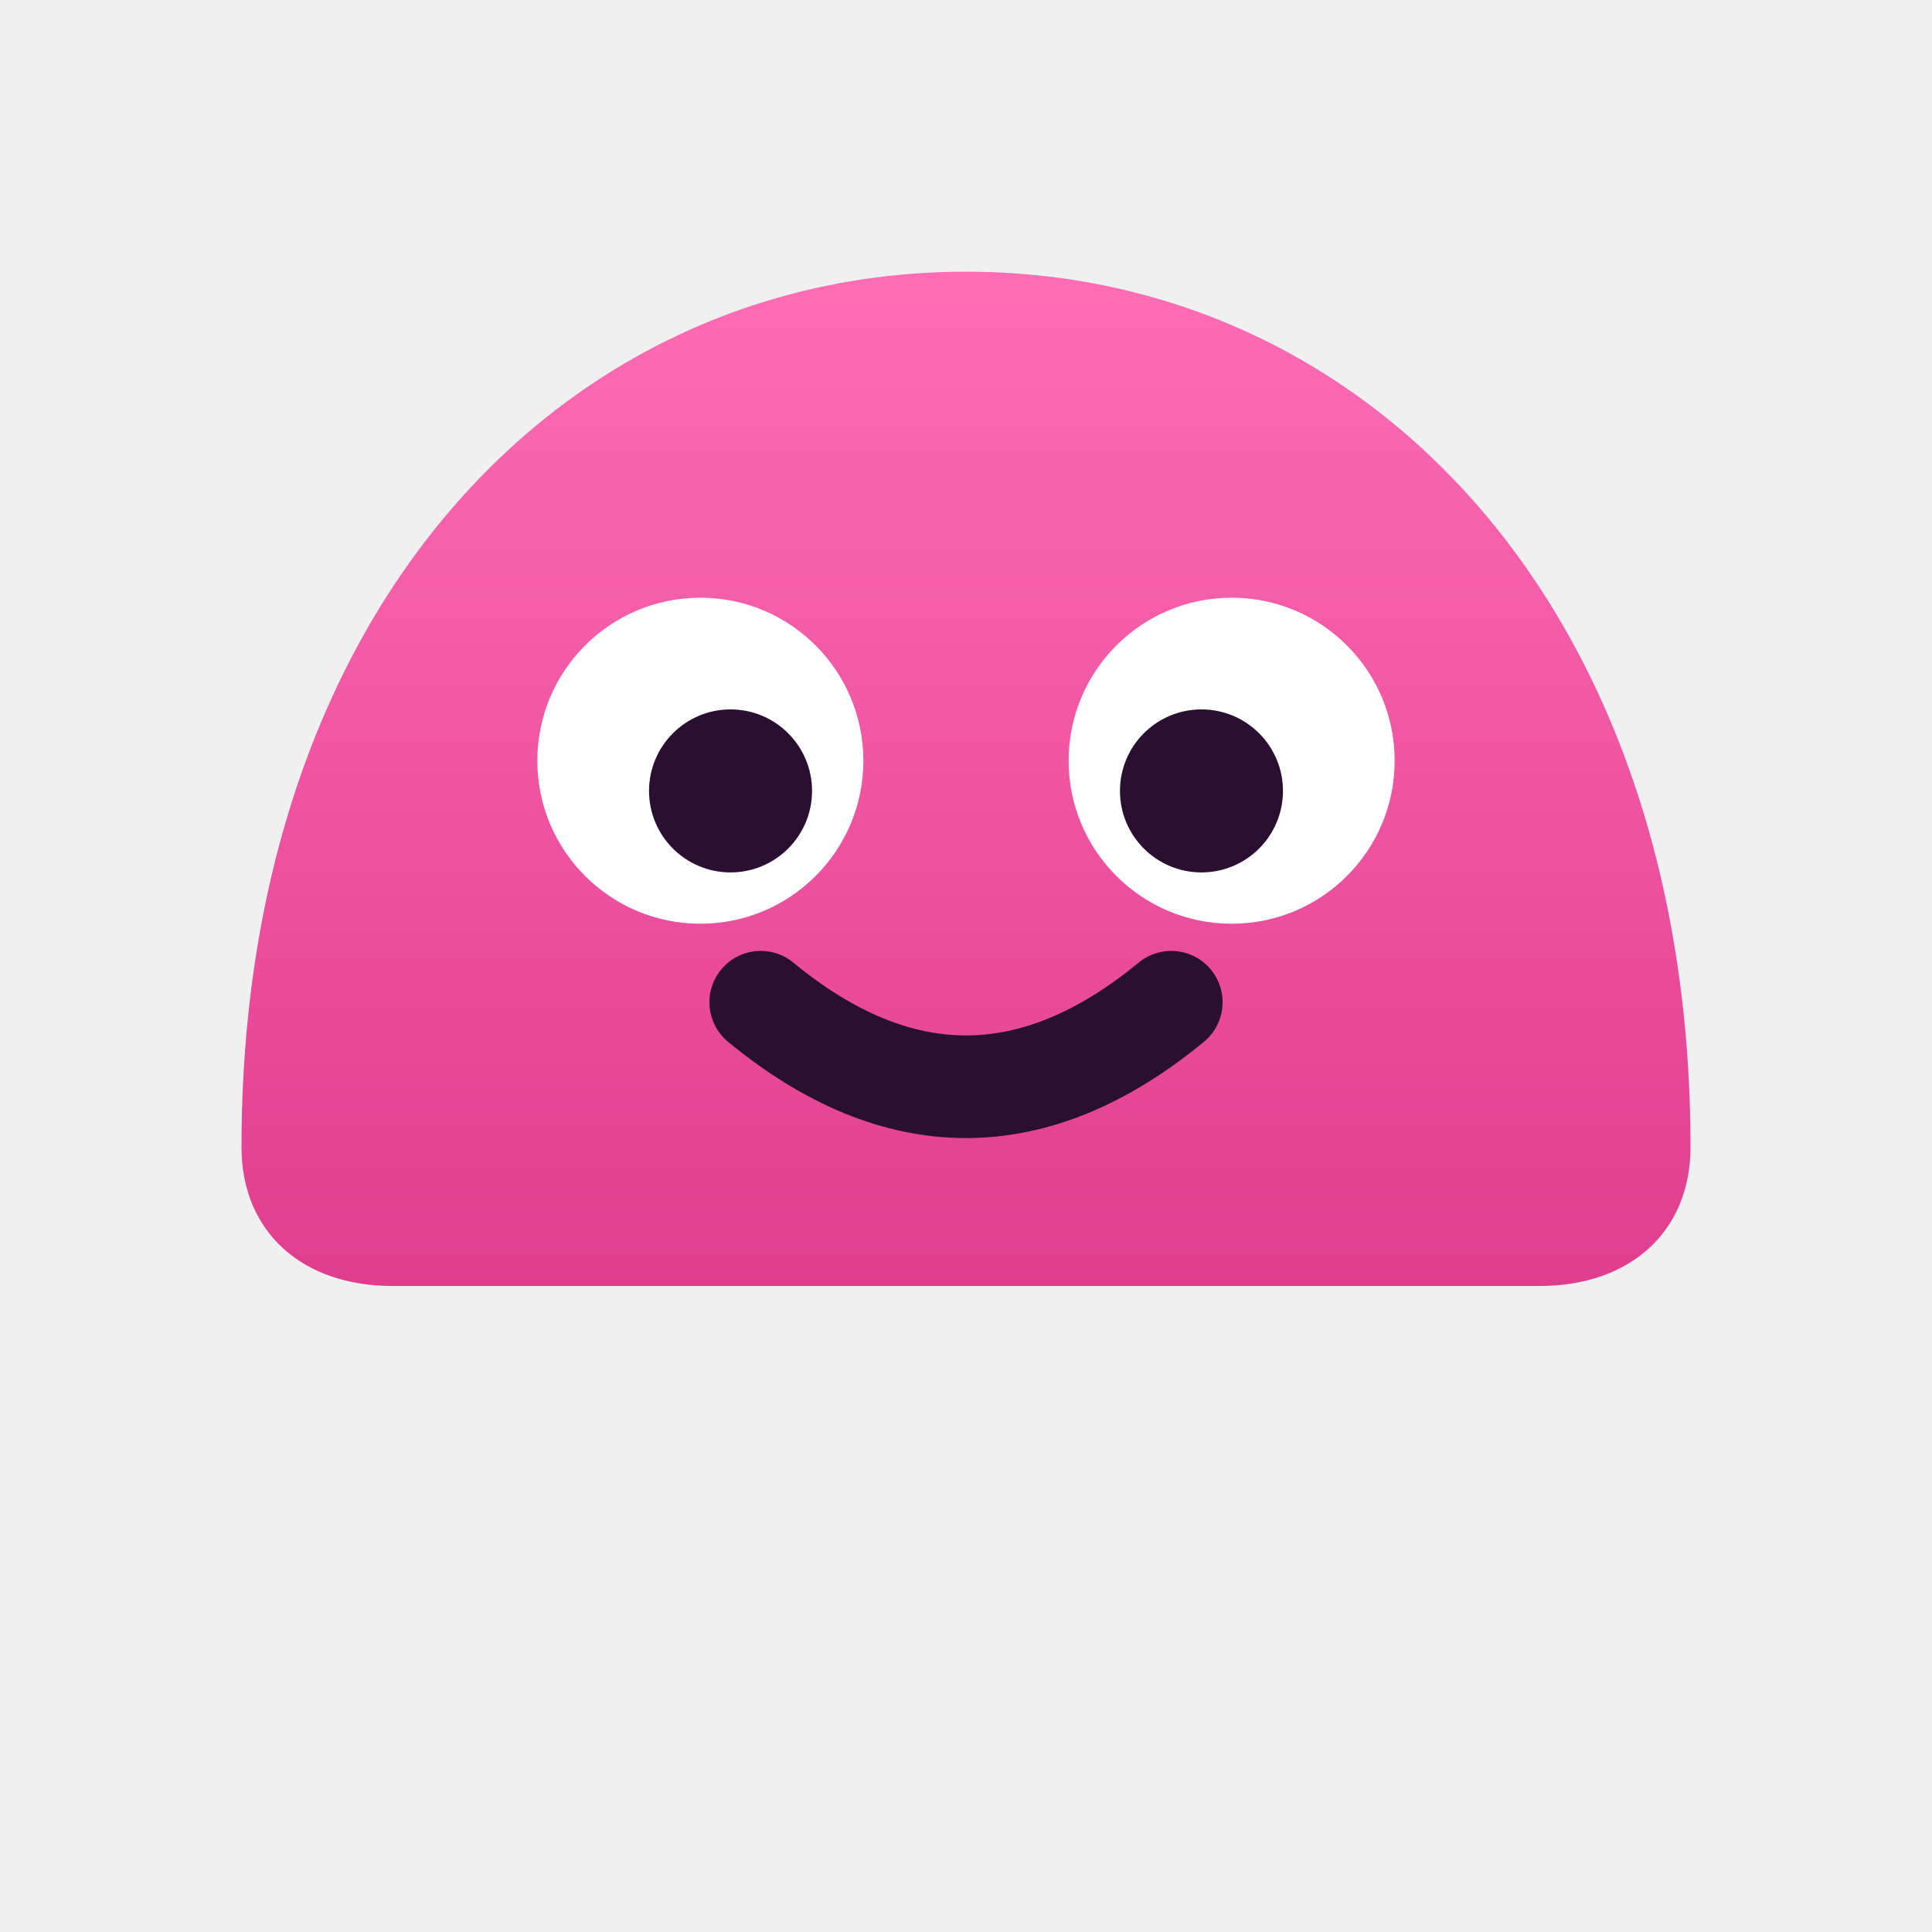
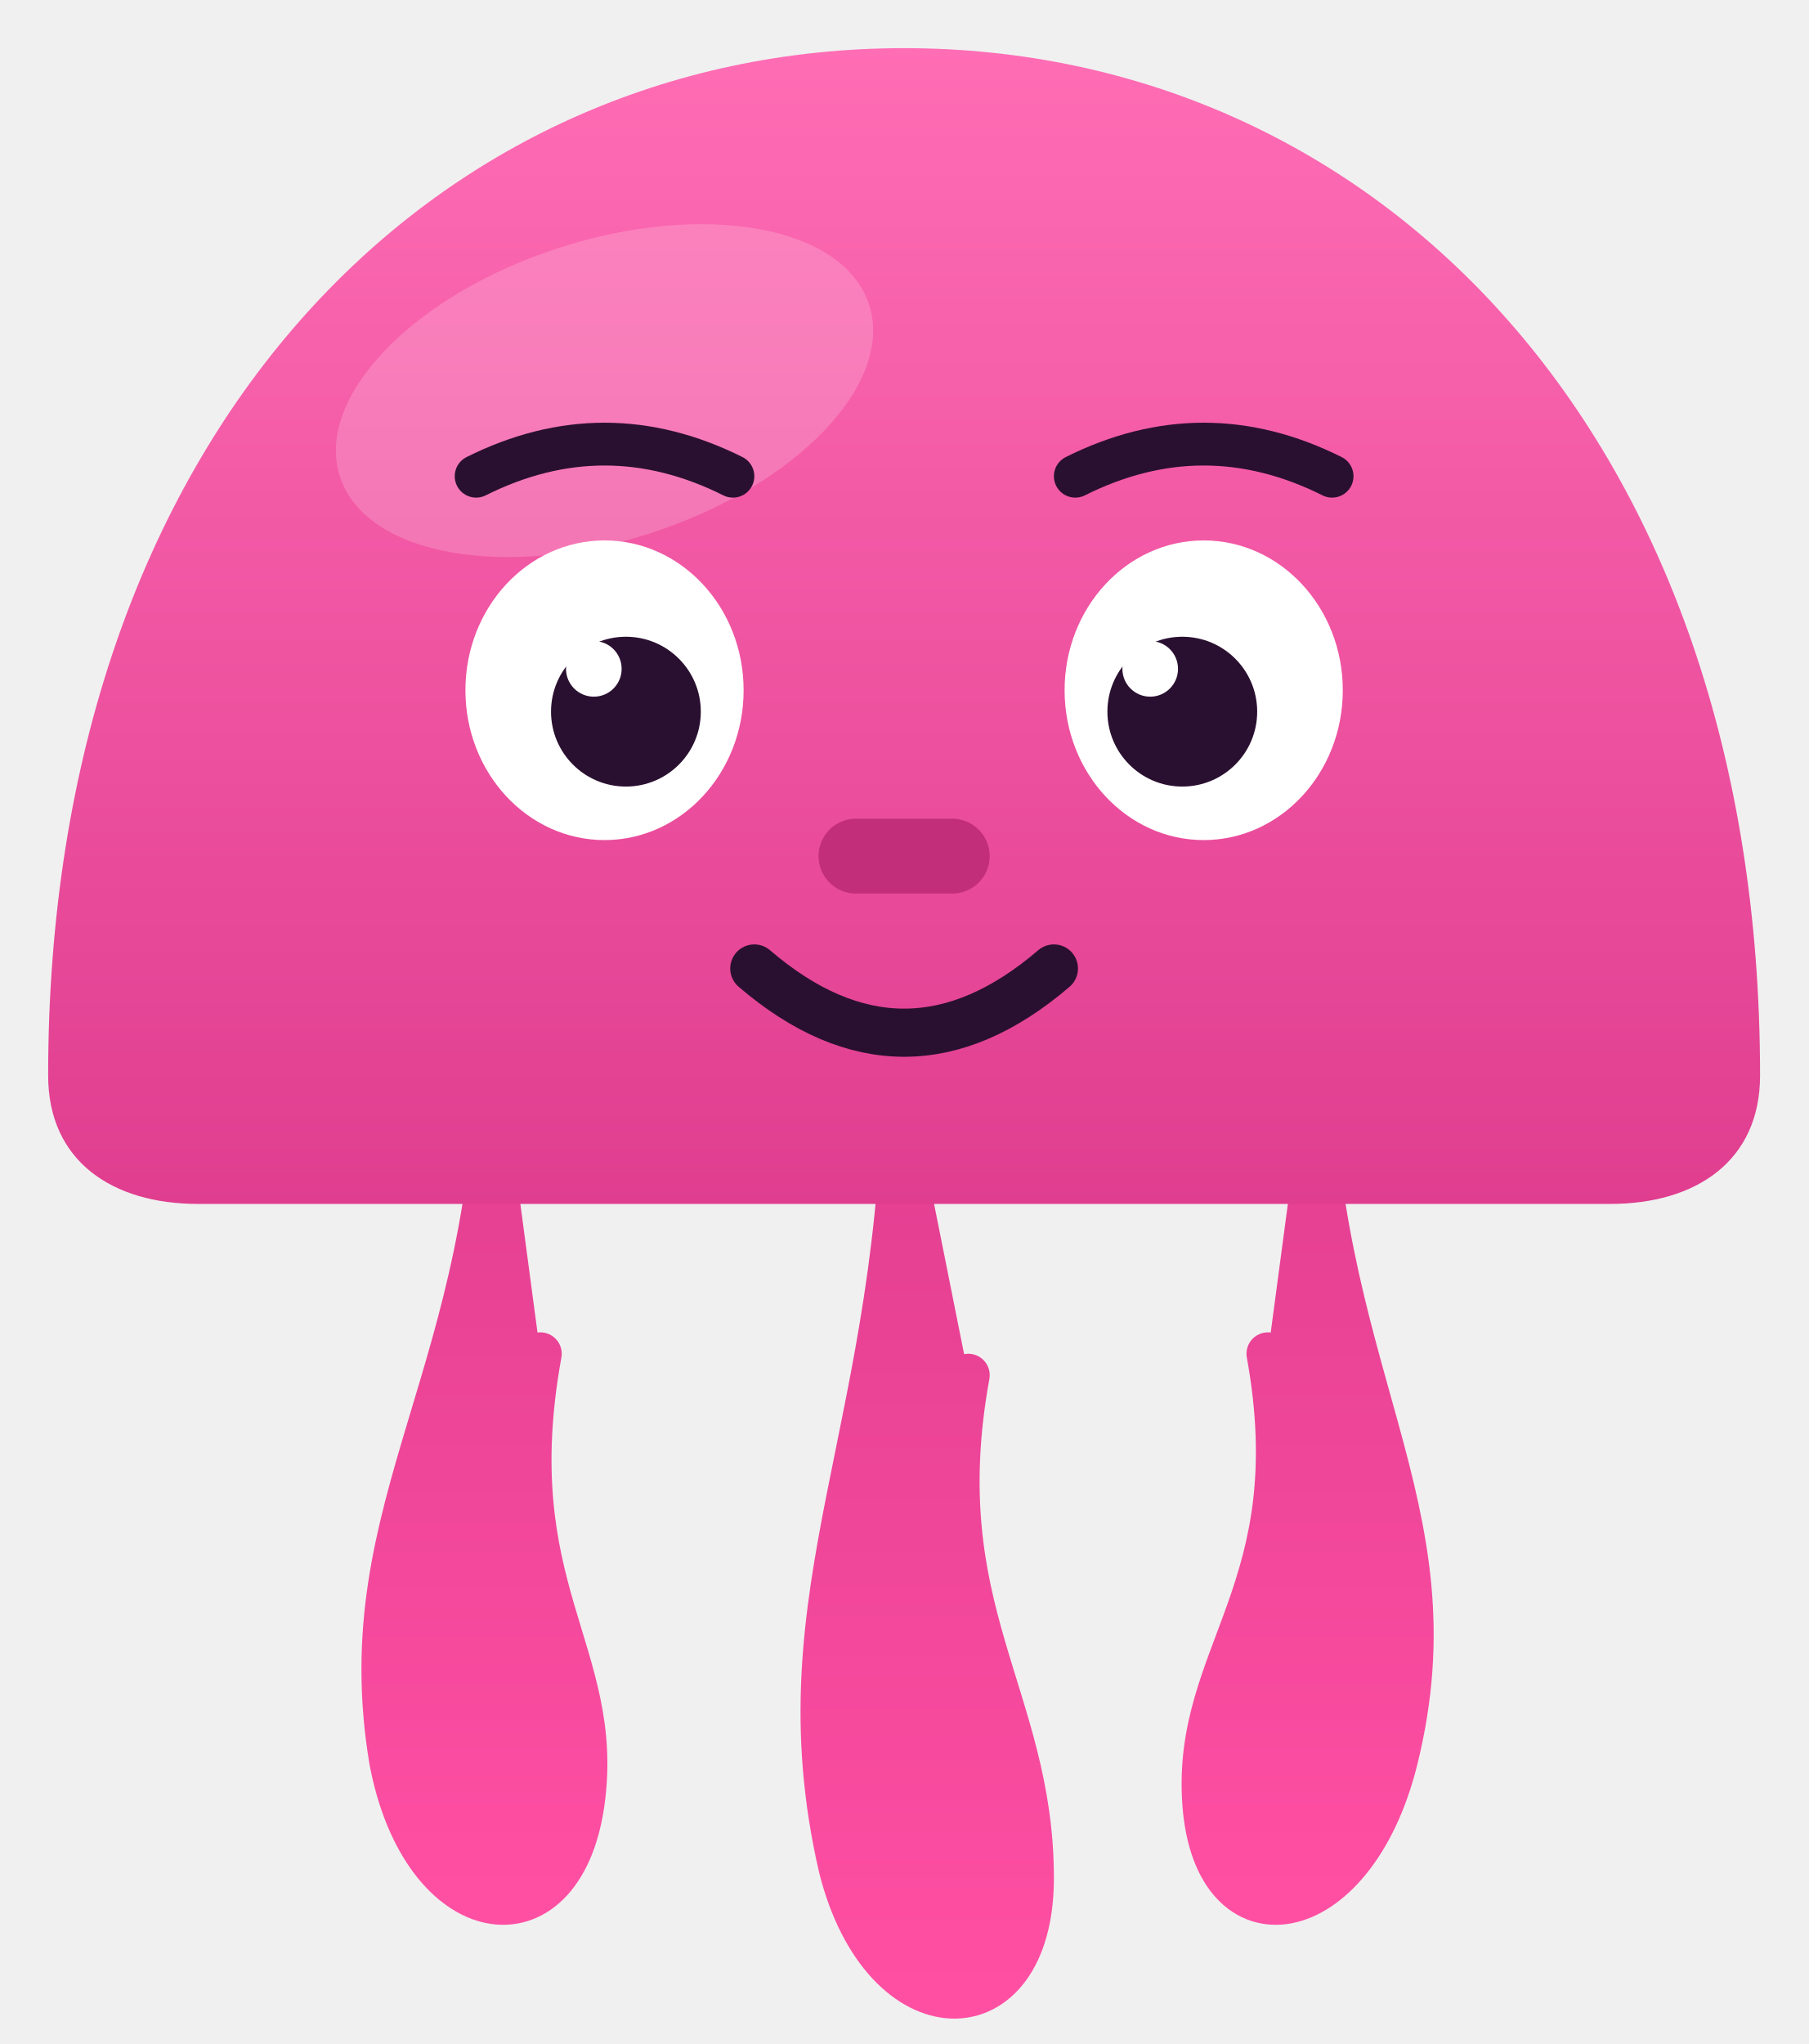
- <svg xmlns="http://www.w3.org/2000/svg" viewBox="0 0 32 32">
+ <svg xmlns="http://www.w3.org/2000/svg" viewBox="25.5 21.5 169 191">
  <defs>
-     <linearGradient id="g" x1="0" y1="0" x2="0" y2="1">
+     <linearGradient id="domeGrad" x1="0" y1="0" x2="0" y2="1">
      <stop offset="0%" stop-color="#ff6db5" />
      <stop offset="100%" stop-color="#e03d8f" />
    </linearGradient>
+     <linearGradient id="tentGrad" x1="0" y1="0" x2="0" y2="1">
+       <stop offset="0%" stop-color="#e03d8f" />
+       <stop offset="100%" stop-color="#ff4fa3" />
+     </linearGradient>
  </defs>
-   <path d="M4 19C4 10 9.4 4.5 16 4.5S28 10 28 19c0 1.4-1 2.3-2.5 2.3h-19C5 21.3 4 20.4 4 19Z" fill="url(#g)" />
-   <circle cx="11.6" cy="12.6" r="2.7" fill="#ffffff" />
-   <circle cx="12.1" cy="13.1" r="1.35" fill="#2a1030" />
-   <circle cx="20.4" cy="12.6" r="2.7" fill="#ffffff" />
-   <circle cx="19.9" cy="13.1" r="1.35" fill="#2a1030" />
-   <path d="M12.6 16.6 Q 16 19.4 19.4 16.6" stroke="#2a1030" stroke-width="1.7" stroke-linecap="round" fill="none" />
+   <path d="M 72 118 C 72 150, 58 162, 62 186 C 65 202, 78 204, 80 190 C 82 176, 72 170, 76 148" fill="url(#tentGrad)" stroke="url(#tentGrad)" stroke-width="4" stroke-linecap="round" />
+   <path d="M 110 120 C 110 155, 98 170, 104 196 C 108 212, 122 212, 122 197 C 122 180, 112 172, 116 150" fill="url(#tentGrad)" stroke="url(#tentGrad)" stroke-width="4" stroke-linecap="round" />
+   <path d="M 148 118 C 148 150, 162 162, 156 186 C 152 202, 139 204, 138 190 C 137 176, 148 170, 144 148" fill="url(#tentGrad)" stroke="url(#tentGrad)" stroke-width="4" stroke-linecap="round" />
+   <path d="M 30 122 C 30 62, 66 26, 110 26 C 154 26, 190 62, 190 122 C 190 130, 184 134, 176 134 L 44 134 C 36 134, 30 130, 30 122 Z" fill="url(#domeGrad)" />
+   <ellipse cx="82" cy="58" rx="26" ry="14" fill="#ffffff" opacity="0.18" transform="rotate(-18 82 58)" />
+   <ellipse cx="82" cy="86" rx="13" ry="14" fill="#ffffff" />
+   <circle cx="84" cy="88" r="7" fill="#2a1030" />
+   <circle cx="81" cy="84" r="2.6" fill="#ffffff" />
+   <ellipse cx="138" cy="86" rx="13" ry="14" fill="#ffffff" />
+   <circle cx="136" cy="88" r="7" fill="#2a1030" />
+   <circle cx="133" cy="84" r="2.6" fill="#ffffff" />
+   <path d="M 70 66 Q 82 60, 94 66" stroke="#2a1030" stroke-width="4" stroke-linecap="round" fill="none" />
+   <path d="M 126 66 Q 138 60, 150 66" stroke="#2a1030" stroke-width="4" stroke-linecap="round" fill="none" />
+   <rect x="102" y="98" width="16" height="7" rx="3.5" fill="#c22e79" />
+   <path d="M 96 112 Q 110 124, 124 112" stroke="#2a1030" stroke-width="4.5" stroke-linecap="round" fill="none" />
</svg>
